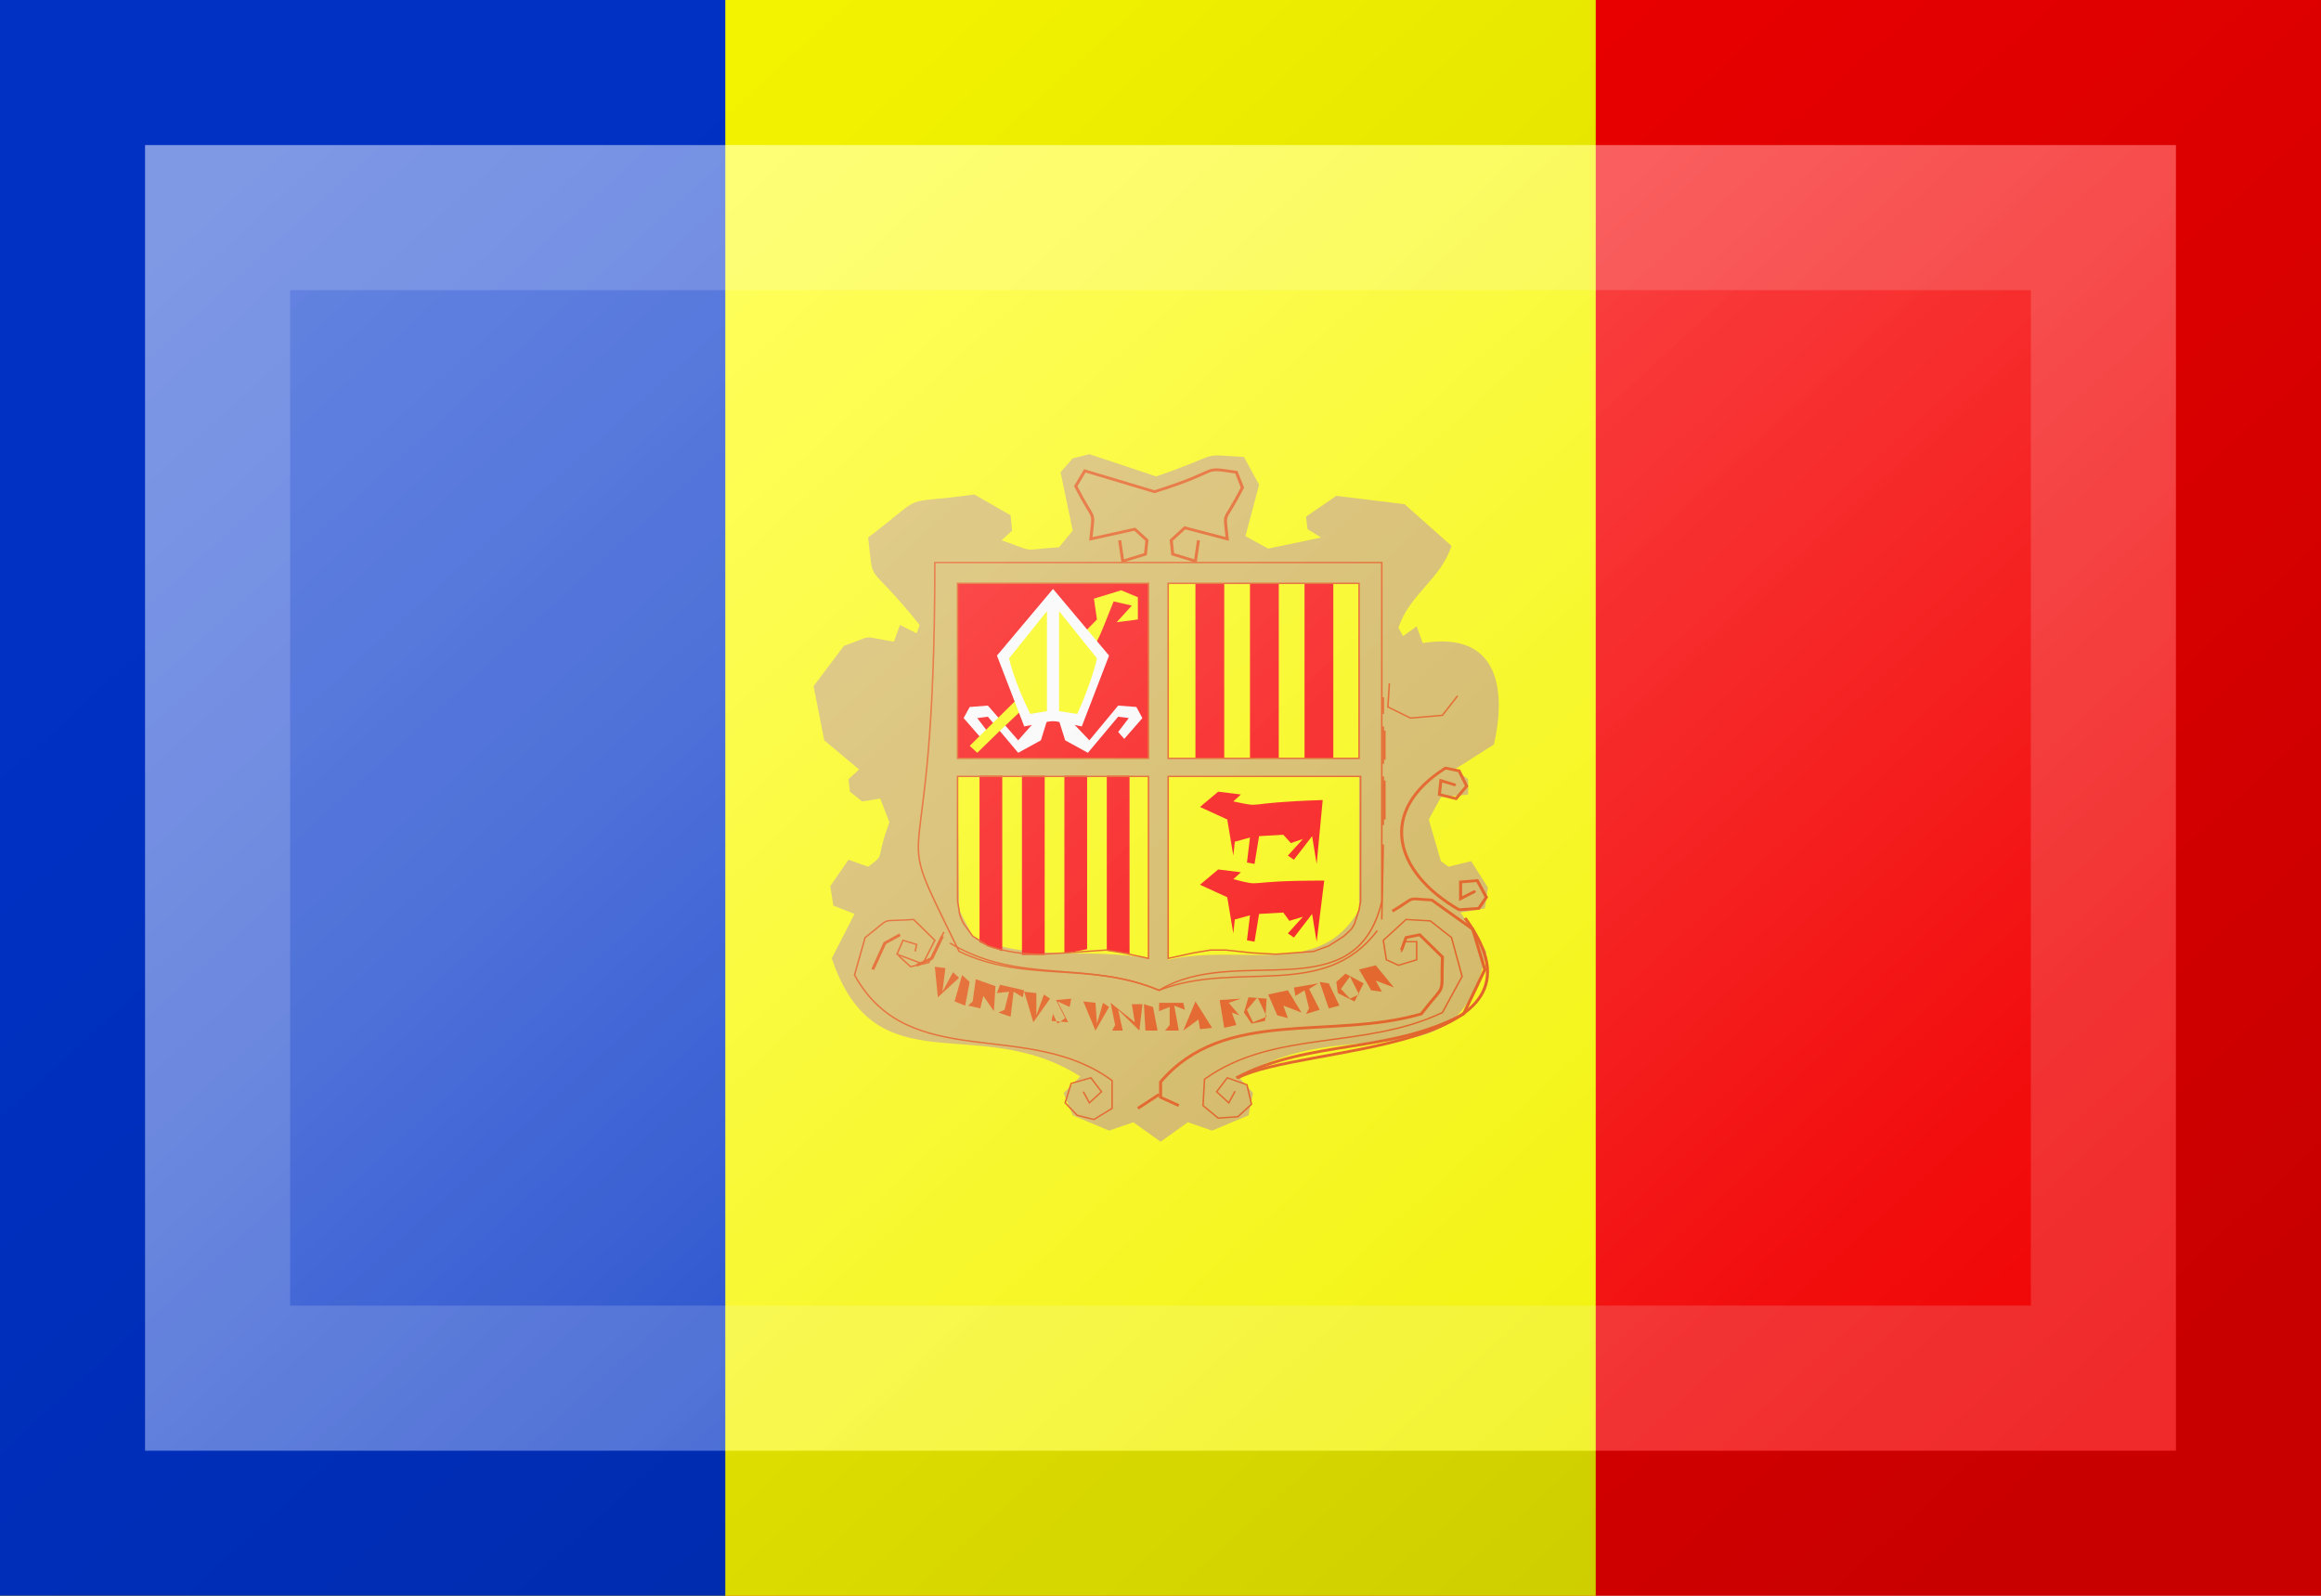
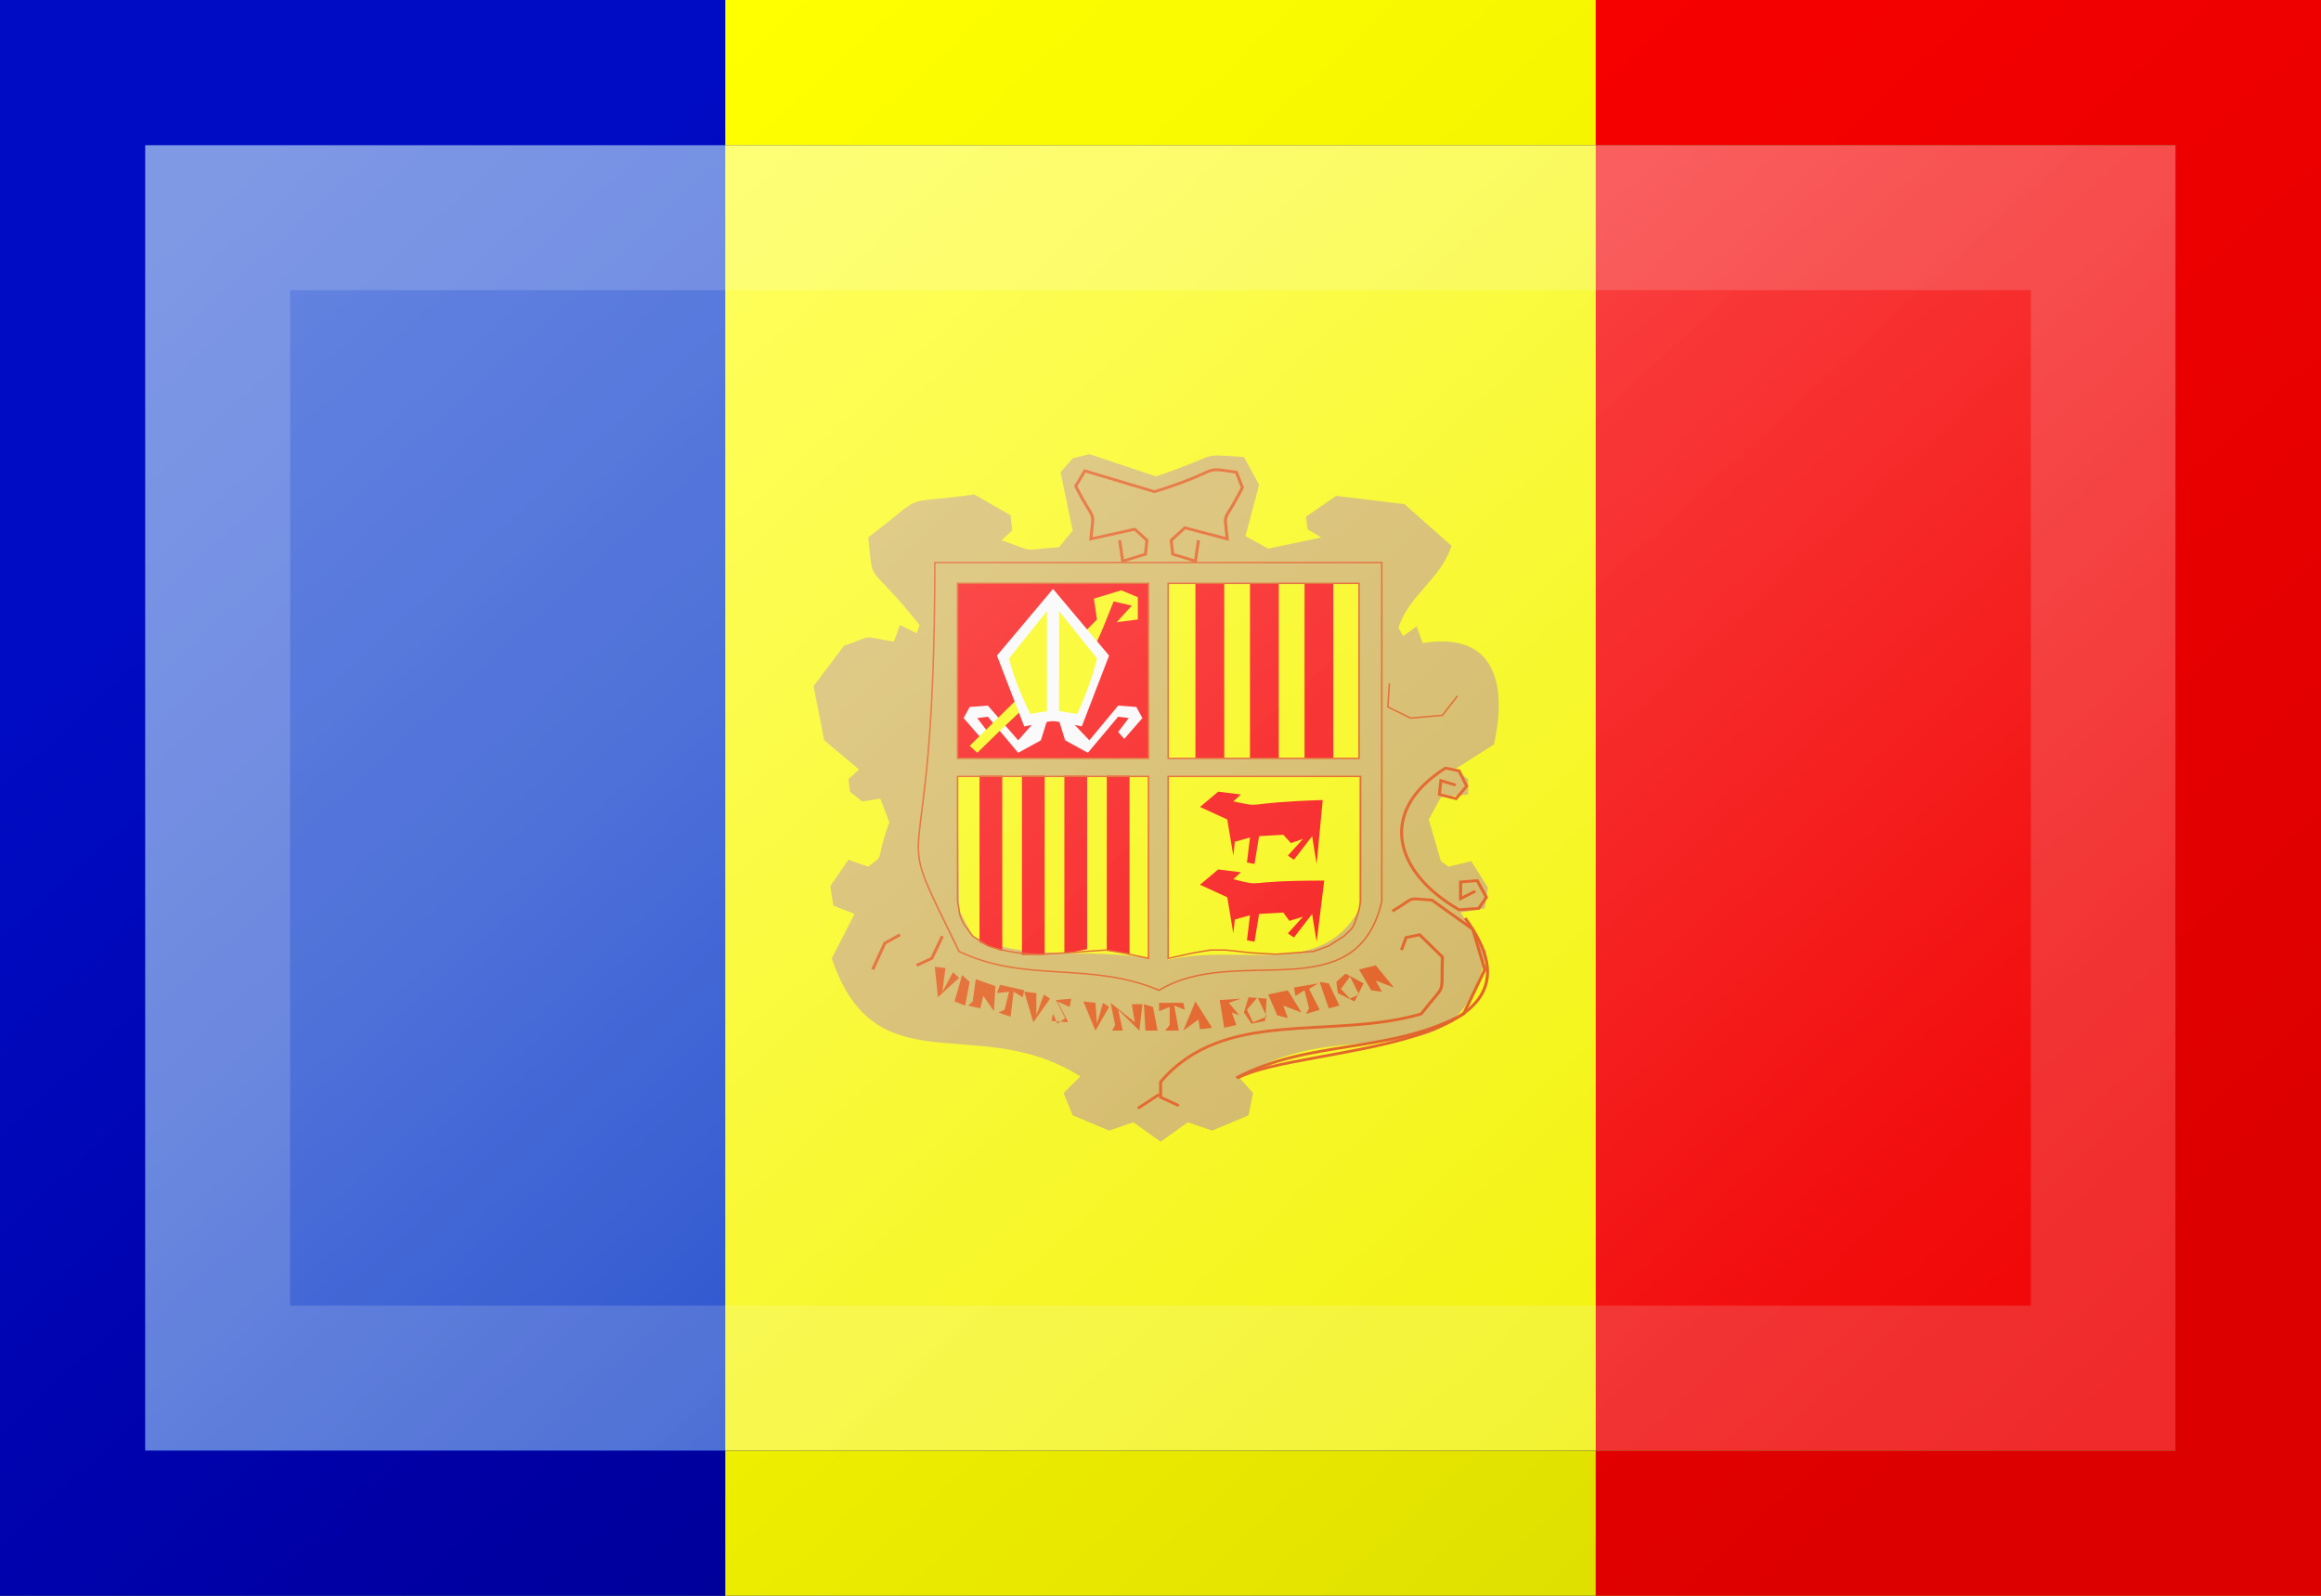
- <svg xmlns="http://www.w3.org/2000/svg" width="16" height="11" viewBox="0 0 16 11">
+ <svg xmlns="http://www.w3.org/2000/svg" xmlns:xlink="http://www.w3.org/1999/xlink" width="16" height="11" viewBox="0 0 16 11">
  <defs>
    <linearGradient id="fad-gloss" gradientUnits="userSpaceOnUse" x1="1.352" y1="1.476" x2="11.384" y2="12.430">
      <stop offset="0.000" stop-color="#fff" stop-opacity="0.400" />
      <stop offset="0.308" stop-color="#fff" stop-opacity="0.314" />
      <stop offset="0.856" stop-color="#fff" stop-opacity="0.061" />
      <stop offset="1.000" stop-color="#fff" stop-opacity="0.021" />
    </linearGradient>
    <linearGradient id="fad-shade" gradientUnits="userSpaceOnUse" x1="2.739" y1="2.991" x2="11.482" y2="12.537">
      <stop offset="0.000" stop-color="#000" stop-opacity="0.000" />
      <stop offset="1.000" stop-color="#000" stop-opacity="0.060" />
    </linearGradient>
-     <linearGradient id="fad-edge" gradientUnits="userSpaceOnUse" x1="2.625" y1="2.866" x2="11.802" y2="12.886">
-       <stop offset="0.000" stop-color="#000" stop-opacity="0.048" />
-       <stop offset="0.295" stop-color="#000" stop-opacity="0.094" />
-       <stop offset="1.000" stop-color="#000" stop-opacity="0.217" />
+     <linearGradient id="fad-edge" gradientUnits="userSpaceOnUse" x1="2.391" y1="2.611" x2="11.076" y2="12.094">
+       <stop offset="0" stop-color="#000cc4" />
+       <stop offset="0.463" stop-color="#0000a5" />
+       <stop offset="1" stop-color="#000081" />
+     </linearGradient>
+     <linearGradient id="fad-edge1" gradientUnits="userSpaceOnUse" x1="2.391" y1="2.611" x2="11.076" y2="12.094">
+       <stop offset="0" stop-color="#ffff00" />
+       <stop offset="0.463" stop-color="#f2f200" />
+       <stop offset="1" stop-color="#dddd00" />
+     </linearGradient>
+     <linearGradient id="fad-edge2" gradientUnits="userSpaceOnUse" x1="2.391" y1="2.611" x2="11.076" y2="12.094">
+       <stop offset="0" stop-color="#ff0000" />
+       <stop offset="0.463" stop-color="#f20000" />
+       <stop offset="1" stop-color="#dd0000" />
    </linearGradient>
    <clipPath id="fad-clip">
      <rect width="16" height="11" />
    </clipPath>
  </defs>
  <g clip-path="url(#fad-clip)">
-     <g transform="scale(1.04447 0.95743)">
-       <path fill="red" d="M0 0L15.319 0L15.319 11.49L0 11.49z" />
-       <path fill="#ff0" d="M0 0L10.532 0L10.532 11.49L0 11.49z" />
-       <path fill="#03c" d="M0 0L4.787 0L4.787 11.49L0 11.49z" />
-       <path fill="#d6b757" d="M7.19 3.27L7.63 3.43C8.09 3.26 7.89 3.27 8.21 3.29L8.31 3.49L8.22 3.86L8.37 3.95L8.72 3.87L8.63 3.81L8.62 3.72L8.82 3.57L9.27 3.63L9.58 3.93C9.51 4.17 9.3 4.28 9.23 4.52L9.26 4.58L9.35 4.51L9.39 4.63C9.9 4.54 9.94 4.98 9.86 5.36L9.6 5.54L9.69 5.61L9.69 5.72L9.51 5.74L9.43 5.9L9.51 6.2L9.56 6.24L9.71 6.2L9.82 6.39L9.8 6.54L9.64 6.57L9.81 6.85C9.63 7.86 8.91 7.25 8.18 7.76L8.27 7.87L8.24 8.03L8 8.14L7.84 8.08L7.66 8.22L7.48 8.08L7.32 8.14L7.08 8.03L7.02 7.87L7.13 7.75C6.45 7.28 5.78 7.84 5.49 6.9L5.64 6.58L5.5 6.52L5.48 6.38L5.6 6.19L5.73 6.24C5.85 6.14 5.77 6.22 5.87 5.92L5.81 5.75L5.69 5.77L5.61 5.7L5.6 5.61L5.67 5.54L5.44 5.33L5.37 4.94L5.57 4.65C5.78 4.57 5.67 4.58 5.9 4.62L5.94 4.5L6.05 4.56L6.07 4.5C5.71 4.01 5.77 4.24 5.73 3.87C6.14 3.53 5.91 3.64 6.43 3.56L6.67 3.71L6.68 3.82L6.61 3.89C6.85 3.98 6.72 3.96 6.99 3.94L7.08 3.82L7 3.4L7.08 3.3L7.19 3.27" />
-       <g fill="none" stroke="#e64f08">
-         <path stroke-linecap="round" stroke-width=".02" d="M9.6 5.65L9.51 5.62L9.5 5.72L9.61 5.75L9.68 5.66L9.63 5.55L9.54 5.53C9.09 5.84 9.2 6.28 9.63 6.55L9.76 6.54L9.81 6.46L9.75 6.34L9.64 6.35L9.64 6.47L9.73 6.42" />
-         <path stroke-width=".02" d="M9.19 6.56C9.36 6.45 9.27 6.47 9.45 6.48L9.72 6.69L9.8 6.98L9.66 7.3C9.17 7.59 8.65 7.48 8.16 7.76" />
-         <g stroke-width=".02">
-           <path d="M9.25 6.84L9.28 6.75L9.37 6.73L9.52 6.89C9.51 7.19 9.55 7.06 9.38 7.3C8.78 7.49 8.08 7.25 7.66 7.79L7.66 7.9L7.78 7.96M7.91 3.89L7.89 4.04L7.74 3.99L7.73 3.89L7.82 3.8L8.1 3.88C8.08 3.66 8.07 3.79 8.2 3.51L8.16 3.4C7.91 3.36 8.09 3.38 7.62 3.54L7.16 3.39L7.1 3.5C7.23 3.78 7.22 3.65 7.2 3.88L7.49 3.81L7.57 3.89L7.56 3.99L7.41 4.04L7.39 3.89" />
+     <g id="fad-art">
+       <g transform="scale(1.04447 0.95743)">
+         <path fill="red" d="M0 0h15.32v11.49H0z" />
+         <path fill="#ff0" d="M0 0L10.532 0L10.532 11.49L0 11.49z" />
+         <path fill="#03c" d="M0 0L4.787 0L4.787 11.49L0 11.49z" />
+         <path fill="#d6b757" d="M7.19 3.27L7.63 3.43C8.09 3.26 7.89 3.27 8.21 3.29L8.31 3.49L8.22 3.86L8.37 3.95L8.72 3.87L8.63 3.81L8.62 3.72L8.82 3.57L9.27 3.63L9.58 3.93C9.51 4.17 9.3 4.28 9.23 4.52L9.26 4.58L9.35 4.51L9.39 4.63C9.9 4.54 9.94 4.98 9.86 5.36L9.6 5.54L9.69 5.61L9.69 5.72L9.51 5.74L9.43 5.9L9.51 6.2L9.56 6.24L9.71 6.2L9.82 6.39L9.8 6.54L9.64 6.57L9.81 6.85C9.63 7.86 8.91 7.25 8.18 7.76L8.27 7.87L8.24 8.03L8 8.14L7.84 8.08L7.66 8.22L7.48 8.08L7.32 8.14L7.08 8.03L7.02 7.87L7.13 7.75C6.45 7.28 5.78 7.84 5.49 6.9L5.64 6.58L5.5 6.52L5.48 6.38L5.6 6.19L5.73 6.24C5.85 6.14 5.77 6.22 5.87 5.92L5.81 5.75L5.69 5.77L5.61 5.7L5.6 5.61L5.67 5.54L5.44 5.33L5.37 4.94L5.57 4.65C5.78 4.57 5.67 4.58 5.9 4.62L5.94 4.5L6.05 4.56L6.07 4.5C5.71 4.01 5.77 4.24 5.73 3.87C6.14 3.53 5.91 3.64 6.43 3.56L6.67 3.71L6.68 3.82L6.61 3.89C6.85 3.98 6.72 3.96 6.99 3.94L7.08 3.82L7 3.4L7.08 3.3L7.19 3.27" />
+         <g fill="none" stroke="#e64f08">
+           <path stroke-linecap="round" stroke-width=".02" d="M9.6 5.65L9.51 5.62L9.5 5.72L9.61 5.75L9.68 5.66L9.63 5.55L9.54 5.53C9.09 5.84 9.2 6.28 9.63 6.55L9.76 6.54L9.81 6.46L9.75 6.34L9.64 6.35L9.64 6.47L9.73 6.42" />
+           <path stroke-width=".02" d="M9.19 6.56C9.36 6.45 9.27 6.47 9.45 6.48L9.72 6.69L9.8 6.98L9.66 7.3C9.17 7.59 8.65 7.48 8.16 7.76" />
+           <g stroke-width=".02">
+             <path d="M9.25 6.84L9.28 6.75L9.37 6.73L9.52 6.89C9.51 7.19 9.55 7.06 9.38 7.3C8.78 7.49 8.08 7.25 7.66 7.79L7.66 7.9L7.78 7.96M7.91 3.89L7.89 4.04L7.74 3.99L7.73 3.89L7.82 3.8L8.1 3.88C8.08 3.66 8.07 3.79 8.2 3.51L8.16 3.4C7.91 3.36 8.09 3.38 7.62 3.54L7.16 3.39L7.1 3.5C7.23 3.78 7.22 3.65 7.2 3.88L7.49 3.81L7.57 3.89L7.56 3.99L7.41 4.04L7.39 3.89" />
+           </g>
+           <path stroke-width=".02" d="M5.94 6.73L5.84 6.79L5.76 6.98M6.22 6.74L6.15 6.9L6.05 6.95M7.65 7.88L7.51 7.98M9.67 6.61C10.33 7.59 8.59 7.52 8.17 7.76" />
+           <g stroke-width=".01">
+             <path d="M9.17 4.92L9.16 5.09L9.31 5.17L9.52 5.15L9.62 5.01M9.12 6.49C8.95 7.28 8.16 6.79 7.65 7.13C7.2 6.92 6.77 7.08 6.33 6.85C5.84 5.75 6.17 6.62 6.17 4.05L9.12 4.05L9.12 6.49z" />
+           </g>
+           <g fill="#d6b757" stroke="#d6b757" />
+           <g stroke="#d6b757" stroke-linecap="round" stroke-width=".01" />
        </g>
-         <path stroke-width=".02" d="M5.94 6.73L5.84 6.79L5.76 6.98M6.22 6.74L6.15 6.9L6.05 6.95M7.65 7.88L7.51 7.98M9.67 6.61C10.33 7.59 8.59 7.52 8.17 7.76" />
-         <g stroke-width=".01">
-           <path d="M9.13 6.08L9.12 6.62M9.13 5.59L9.13 5.94M9.14 5.62L9.14 5.9M9.14 5.26L9.14 5.47M9.13 5.23L9.13 5.5M9.13 5.02L9.13 5.14M9.09 6.7C8.74 7.21 8.16 6.91 7.65 7.13C7.16 6.91 6.73 7.09 6.27 6.79M6.23 6.71L6.13 6.93L6.01 6.96L5.93 6.88" />
-           <path stroke-linecap="round" d="M8.15 7.86L8.11 7.94L8.03 7.86L8.1 7.76L8.23 7.81L8.26 7.95L8.17 8.04L8.04 8.05L7.94 7.96L7.95 7.77C8.41 7.41 9 7.56 9.52 7.29L9.65 7.03L9.58 6.75L9.44 6.63L9.28 6.62L9.13 6.77L9.15 6.91L9.23 6.95L9.35 6.91L9.35 6.78L9.27 6.78L9.25 6.85" />
-           <path d="M7.15 7.86L7.19 7.94L7.27 7.86L7.2 7.76L7.07 7.8L7.03 7.94L7.11 8.03L7.22 8.06L7.34 7.98L7.34 7.78C6.78 7.33 6 7.73 5.64 7.02L5.71 6.75C5.9 6.59 5.79 6.64 6.03 6.62L6.17 6.77L6.09 6.94L5.92 6.87L5.96 6.77L6.05 6.8L6.04 6.85" />
-           <path d="M9.17 4.92L9.16 5.09L9.31 5.17L9.52 5.15L9.62 5.01M9.12 6.49C8.95 7.28 8.16 6.79 7.65 7.13C7.2 6.92 6.77 7.08 6.33 6.85C5.84 5.75 6.17 6.62 6.17 4.05L9.12 4.05L9.12 6.49z" />
+         <g fill="#e64f08">
+           <path d="M6.33 7.04L6.29 7L6.22 7.14L6.24 6.97L6.17 6.96L6.19 7.18L6.33 7.04zM6.4 7.07L6.35 7.02L6.3 7.21L6.37 7.24L6.4 7.07zM6.42 7.21L6.39 7.24L6.47 7.26L6.49 7.17L6.56 7.28L6.57 7.1L6.44 7.05L6.42 7.21zM6.63 7.27L6.59 7.29L6.67 7.32L6.69 7.14L6.75 7.18L6.76 7.13L6.6 7.09L6.58 7.15L6.66 7.14L6.63 7.27zM6.93 7.19L6.89 7.16L6.84 7.31L6.84 7.15L6.76 7.14L6.82 7.36L6.93 7.19zM6.94 7.35L7.05 7.36L6.98 7.21L7.06 7.25L7.07 7.19L6.97 7.2L7.03 7.33L6.98 7.37L6.95 7.3L6.94 7.35zM7.32 7.25L7.28 7.22L7.24 7.37L7.23 7.22L7.15 7.21L7.23 7.42L7.32 7.25z" />
+           <path d="M7.36 7.38L7.34 7.42L7.41 7.42L7.38 7.27L7.52 7.42L7.54 7.23L7.47 7.23L7.49 7.36L7.33 7.22L7.36 7.38zM7.61 7.25L7.55 7.23L7.56 7.42L7.64 7.42L7.61 7.25zM7.72 7.38L7.69 7.42L7.78 7.42L7.75 7.24L7.82 7.27L7.81 7.22L7.65 7.22L7.65 7.28L7.72 7.25L7.72 7.38zM7.91 7.34L7.92 7.41L8 7.4L7.89 7.21L7.81 7.42L7.91 7.34zM8.11 7.22L8.19 7.19L8.05 7.2L8.08 7.4L8.16 7.38L8.13 7.29L8.18 7.31L8.11 7.22zM8.21 7.29L8.26 7.37L8.35 7.35L8.36 7.19L8.24 7.18L8.21 7.29M8.23 7.27L8.3 7.18L8.36 7.32L8.27 7.36L8.23 7.27M8.43 7.31L8.5 7.33L8.47 7.24L8.59 7.29L8.5 7.13L8.37 7.16L8.43 7.31zM8.64 7.26L8.62 7.3L8.71 7.27L8.64 7.12L8.7 7.08L8.54 7.11L8.55 7.17L8.61 7.13L8.64 7.26zM8.77 7.08L8.71 7.07L8.77 7.26L8.84 7.24L8.77 7.08zM8.83 7.15L8.94 7.21L9 7.08L8.88 7.01L8.82 7.07L8.83 7.15M8.85 7.12L8.91 7.03L8.97 7.16L8.91 7.19L8.85 7.12M9.05 7.13L9.12 7.14L9.08 7.06L9.2 7.11L9.08 6.95L8.97 6.98L9.05 7.13z" />
        </g>
-         <g fill="#d6b757" stroke="#d6b757" />
-         <g stroke="#d6b757" stroke-linecap="round" stroke-width=".01" />
+         <g fill="#ff0">
+           <path fill="red" d="M6.32 4.2h1.26v1.26H6.32z" />
+           <path id="fad-ad-a" fill="#fff" d="M6.91 5.19L6.87 5.33L6.72 5.42L6.52 5.16L6.45 5.17L6.52 5.27L6.48 5.32L6.36 5.17L6.4 5.09L6.52 5.08L6.72 5.33L6.85 5.17L6.91 5.19z" />
+           <path fill="#fff" d="M6.99 5.19L7.03 5.33L7.18 5.42L7.38 5.16L7.45 5.17L7.38 5.27L7.42 5.32L7.54 5.17L7.5 5.09L7.38 5.08L7.19 5.33L7.05 5.17L6.99 5.19z" />
+           <path d="M7.06 4.66L7.24 4.46L7.22 4.31L7.4 4.25L7.51 4.3L7.51 4.46L7.37 4.48L7.47 4.36L7.35 4.33C7.14 4.9 7.33 4.47 6.45 5.42L6.4 5.37L7.06 4.66z" />
+           <path fill="#fff" d="M6.58 4.72L6.76 5.23C7.01 5.18 6.89 5.18 7.14 5.23L7.32 4.72L6.95 4.24L6.58 4.72z" />
+           <path d="m6.99 4.4.25.34s-.03.16-.13.4l-.12-.02zm-.08 0-.25.34s.03.16.14.4l.11-.02z" />
+         </g>
+         <g fill="red">
+           <path fill="#ff0" d="M7.71 4.2h1.26v1.26H7.71z" />
+           <path d="M7.89 4.2h.19v1.26h-.19zm.36 0h.19v1.26h-.19zm.36 0h.19v1.26h-.19z" />
+         </g>
+         <g fill="red" stroke="red">
+           <path fill="#ff0" stroke="none" d="M6.33 6.55L6.42 6.74C6.78 6.93 7.18 6.82 7.58 6.9L7.58 5.59L6.32 5.59L6.33 6.55z" />
+           <path stroke-width=".01" d="m6.47 6.78.06.03.08.03V5.59h-.14zm.7.05V5.59h-.14v1.27zm.28-1.24h-.14v1.25l.14.02zm-.56 0v1.28h-.14V5.59z" />
+         </g>
+         <path fill="#ff0" d="M8.97 6.55C8.71 7.05 8.2 6.79 7.71 6.91L7.71 5.59L8.97 5.59L8.97 6.55z" />
+         <g id="fad-ad-b">
+           <path fill="red" d="M8.04 5.7L7.92 5.81L8.1 5.9L8.14 6.16L8.15 6.06L8.25 6.03L8.23 6.21L8.28 6.22L8.31 6.02L8.47 6.01L8.52 6.07L8.6 6.04L8.5 6.16L8.54 6.19L8.66 6.02L8.69 6.22L8.73 5.76C8.17 5.78 8.36 5.82 8.14 5.77L8.19 5.72L8.04 5.7z" />
+           <g fill="none" stroke="#ff0" stroke-linecap="round" stroke-width=".01" />
+         </g>
+         <path fill="red" d="M8.04 6.26L7.92 6.37L8.1 6.46L8.14 6.72L8.15 6.62L8.25 6.59L8.23 6.77L8.28 6.78L8.31 6.58L8.47 6.57L8.51 6.63L8.6 6.6L8.5 6.72L8.54 6.75L8.66 6.58L8.69 6.78L8.74 6.34C8.17 6.34 8.36 6.39 8.14 6.33L8.19 6.28L8.04 6.26z" />
+         <g fill="none" stroke="#ff0" stroke-linecap="round" stroke-width=".01" />
+         <path fill="none" stroke="#e64f08" stroke-width=".01" d="M6.32 4.2h1.26v1.26H6.32zm1.39 0h1.26v1.26H7.71zM6.33 6.55q0 .04.03.1l.06.09.1.07a1 1 0 0 0 .36.06l.16-.01.26-.02.11.02.17.04V5.59H6.32v.9zm2.64 0-.03.1c-.02.04-.01.03-.07.09l-.1.07-.1.04-.25.02-.16-.01-.17-.02h-.1l-.11.02-.17.04V5.59h1.27v.9z" />
      </g>
-       <g fill="#e64f08">
-         <path d="M6.33 7.04L6.29 7L6.22 7.14L6.24 6.97L6.17 6.96L6.19 7.18L6.33 7.04zM6.4 7.07L6.35 7.02L6.3 7.21L6.37 7.24L6.4 7.07zM6.42 7.21L6.39 7.24L6.47 7.26L6.49 7.17L6.56 7.28L6.57 7.1L6.44 7.05L6.42 7.21zM6.63 7.27L6.59 7.29L6.67 7.32L6.69 7.14L6.75 7.18L6.76 7.13L6.6 7.09L6.58 7.15L6.66 7.14L6.63 7.27zM6.93 7.19L6.89 7.16L6.84 7.31L6.84 7.15L6.76 7.14L6.82 7.36L6.93 7.19zM6.94 7.35L7.05 7.36L6.98 7.21L7.06 7.25L7.07 7.19L6.97 7.2L7.03 7.33L6.98 7.37L6.95 7.3L6.94 7.35zM7.32 7.25L7.28 7.22L7.24 7.37L7.23 7.22L7.15 7.21L7.23 7.42L7.32 7.25z" />
-         <path d="M7.36 7.38L7.34 7.42L7.41 7.42L7.38 7.27L7.52 7.42L7.54 7.23L7.47 7.23L7.49 7.36L7.33 7.22L7.36 7.38zM7.61 7.25L7.55 7.23L7.56 7.42L7.64 7.42L7.61 7.25zM7.72 7.38L7.69 7.42L7.78 7.42L7.75 7.24L7.82 7.27L7.81 7.22L7.65 7.22L7.65 7.28L7.72 7.25L7.72 7.38zM7.91 7.34L7.92 7.41L8 7.4L7.89 7.21L7.81 7.42L7.91 7.34zM8.11 7.22L8.19 7.19L8.05 7.2L8.08 7.4L8.16 7.38L8.13 7.29L8.18 7.31L8.11 7.22zM8.21 7.29L8.26 7.37L8.35 7.35L8.36 7.19L8.24 7.18L8.21 7.29M8.23 7.27L8.3 7.18L8.36 7.32L8.27 7.36L8.23 7.27M8.43 7.31L8.5 7.33L8.47 7.24L8.59 7.29L8.5 7.13L8.37 7.16L8.43 7.31zM8.64 7.26L8.62 7.3L8.71 7.27L8.64 7.12L8.7 7.08L8.54 7.11L8.55 7.17L8.61 7.13L8.64 7.26zM8.77 7.08L8.71 7.07L8.77 7.26L8.84 7.24L8.77 7.08zM8.83 7.15L8.94 7.21L9 7.08L8.88 7.01L8.82 7.07L8.83 7.15M8.85 7.12L8.91 7.03L8.97 7.16L8.91 7.19L8.85 7.12M9.05 7.13L9.12 7.14L9.08 7.06L9.2 7.11L9.08 6.95L8.97 6.98L9.05 7.13z" />
-       </g>
-       <g fill="#ff0">
-         <path fill="red" d="M6.32 4.2h1.26v1.26H6.32z" />
-         <path id="fad-ad-a" fill="#fff" d="M6.91 5.19L6.87 5.33L6.72 5.42L6.52 5.16L6.45 5.17L6.52 5.27L6.48 5.32L6.36 5.17L6.4 5.09L6.52 5.08L6.72 5.33L6.85 5.17L6.91 5.19z" />
-         <path fill="#fff" d="M6.99 5.19L7.03 5.33L7.18 5.42L7.38 5.16L7.45 5.17L7.38 5.27L7.42 5.32L7.54 5.17L7.5 5.09L7.38 5.08L7.19 5.33L7.05 5.17L6.99 5.19z" />
-         <path d="M7.06 4.66L7.24 4.46L7.22 4.31L7.4 4.25L7.51 4.3L7.51 4.46L7.37 4.48L7.47 4.36L7.35 4.33C7.14 4.9 7.33 4.47 6.45 5.42L6.4 5.37L7.06 4.66z" />
-         <path fill="#fff" d="M6.58 4.72L6.76 5.23C7.01 5.18 6.89 5.18 7.14 5.23L7.32 4.72L6.95 4.24L6.58 4.72z" />
-         <path d="m6.99 4.4.25.34s-.03.16-.13.4l-.12-.02zm-.08 0-.25.34s.03.16.14.4l.11-.02z" />
-       </g>
-       <g fill="red">
-         <path fill="#ff0" d="M7.71 4.2h1.26v1.26H7.71z" />
-         <path d="M7.89 4.2h.19v1.26h-.19zm.36 0h.19v1.26h-.19zm.36 0h.19v1.26h-.19z" />
-       </g>
-       <g fill="red" stroke="red">
-         <path fill="#ff0" stroke="none" d="M6.33 6.55L6.42 6.74C6.78 6.93 7.18 6.82 7.58 6.9L7.58 5.59L6.32 5.59L6.33 6.55z" />
-         <path stroke-width=".01" d="m6.47 6.78.06.03.08.03V5.59h-.14zm.7.05V5.59h-.14v1.27zm.28-1.24h-.14v1.25l.14.02zm-.56 0v1.28h-.14V5.59z" />
-       </g>
-       <path fill="#ff0" d="M8.97 6.55C8.71 7.05 8.2 6.79 7.71 6.91L7.71 5.59L8.97 5.59L8.97 6.55z" />
-       <g id="fad-ad-b">
-         <path fill="red" d="M8.04 5.7L7.92 5.81L8.1 5.9L8.14 6.16L8.15 6.06L8.25 6.03L8.23 6.21L8.28 6.22L8.31 6.02L8.47 6.01L8.52 6.07L8.6 6.04L8.5 6.16L8.54 6.19L8.66 6.02L8.69 6.22L8.73 5.76C8.17 5.78 8.36 5.82 8.14 5.77L8.19 5.72L8.04 5.7z" />
-         <g fill="none" stroke="#ff0" stroke-linecap="round" stroke-width=".01" />
-       </g>
-       <path fill="red" d="M8.04 6.26L7.92 6.37L8.1 6.46L8.14 6.72L8.15 6.62L8.25 6.59L8.23 6.77L8.28 6.78L8.31 6.58L8.47 6.57L8.51 6.63L8.6 6.6L8.5 6.72L8.54 6.75L8.66 6.58L8.69 6.78L8.74 6.34C8.17 6.34 8.36 6.39 8.14 6.33L8.19 6.28L8.04 6.26z" />
-       <g fill="none" stroke="#ff0" stroke-linecap="round" stroke-width=".01" />
-       <path fill="none" stroke="#e64f08" stroke-width=".01" d="M6.32 4.2h1.26v1.26H6.32zm1.39 0h1.26v1.26H7.71zM6.33 6.55q0 .04.03.1l.06.09.1.07a1 1 0 0 0 .36.06l.16-.01.26-.02.11.02.17.04V5.59H6.32v.9zm2.64 0-.03.1c-.02.04-.01.03-.07.09l-.1.07-.1.04-.25.02-.16-.01-.17-.02h-.1l-.11.02-.17.04V5.59h1.27v.9z" />
    </g>
+     <use xlink:href="#fad-art" />
+     <use xlink:href="#fad-art" />
    <rect x="1" y="1" width="14" height="9" fill="url(#fad-gloss)" />
    <path d="M1 1h14v9H1zM2 2v7h12V2z" fill="#fff" fill-opacity="0.164" fill-rule="evenodd" />
    <rect x="1" y="1" width="14" height="9" fill="url(#fad-shade)" />
-     <path d="M0 0h16v11H0zM1 1v9h14V1z" fill="url(#fad-edge)" fill-rule="evenodd" />
+     <path fill="url(#fad-edge)" d="M0 0h16v11H0zM1 1v9h14V1z" />
+     <path fill="url(#fad-edge1)" d="M5 0H16V1H5zM5 11H16V10H5z" />
+     <path fill="url(#fad-edge2)" d="M11 0H16V1H11zM11 11H16V10H11zM16 1V10H15V1z" />
  </g>
</svg>
